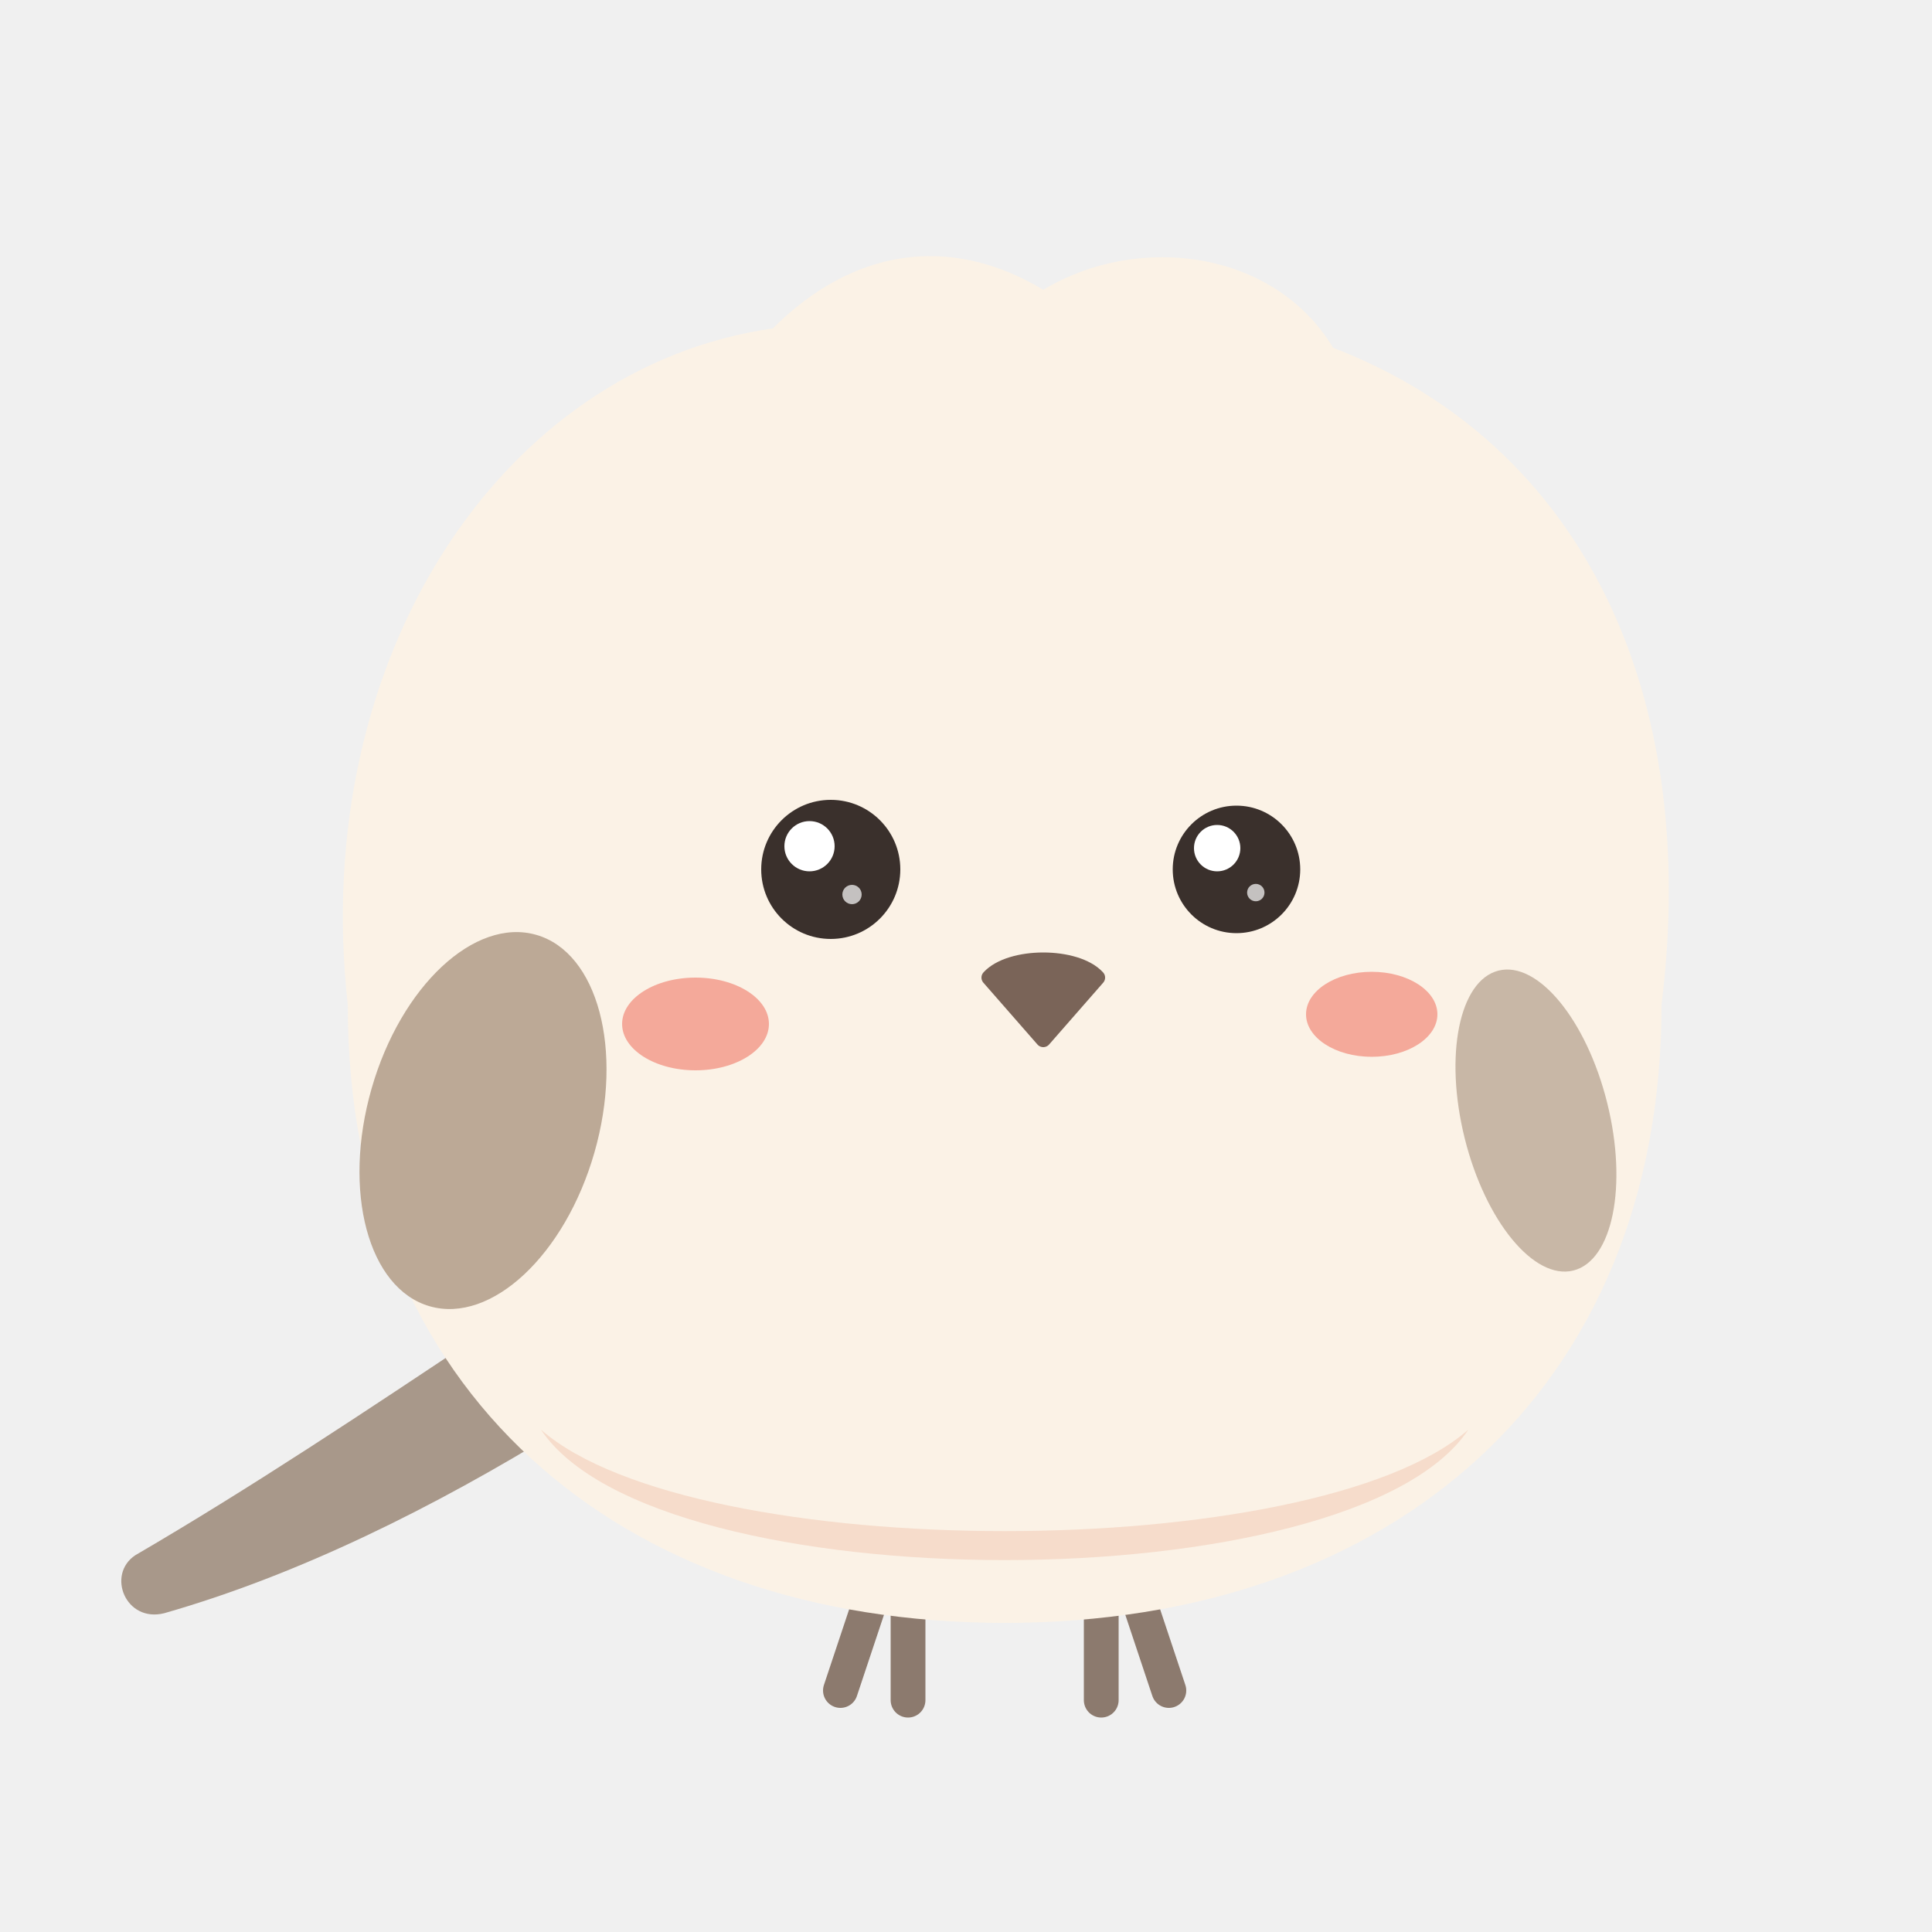
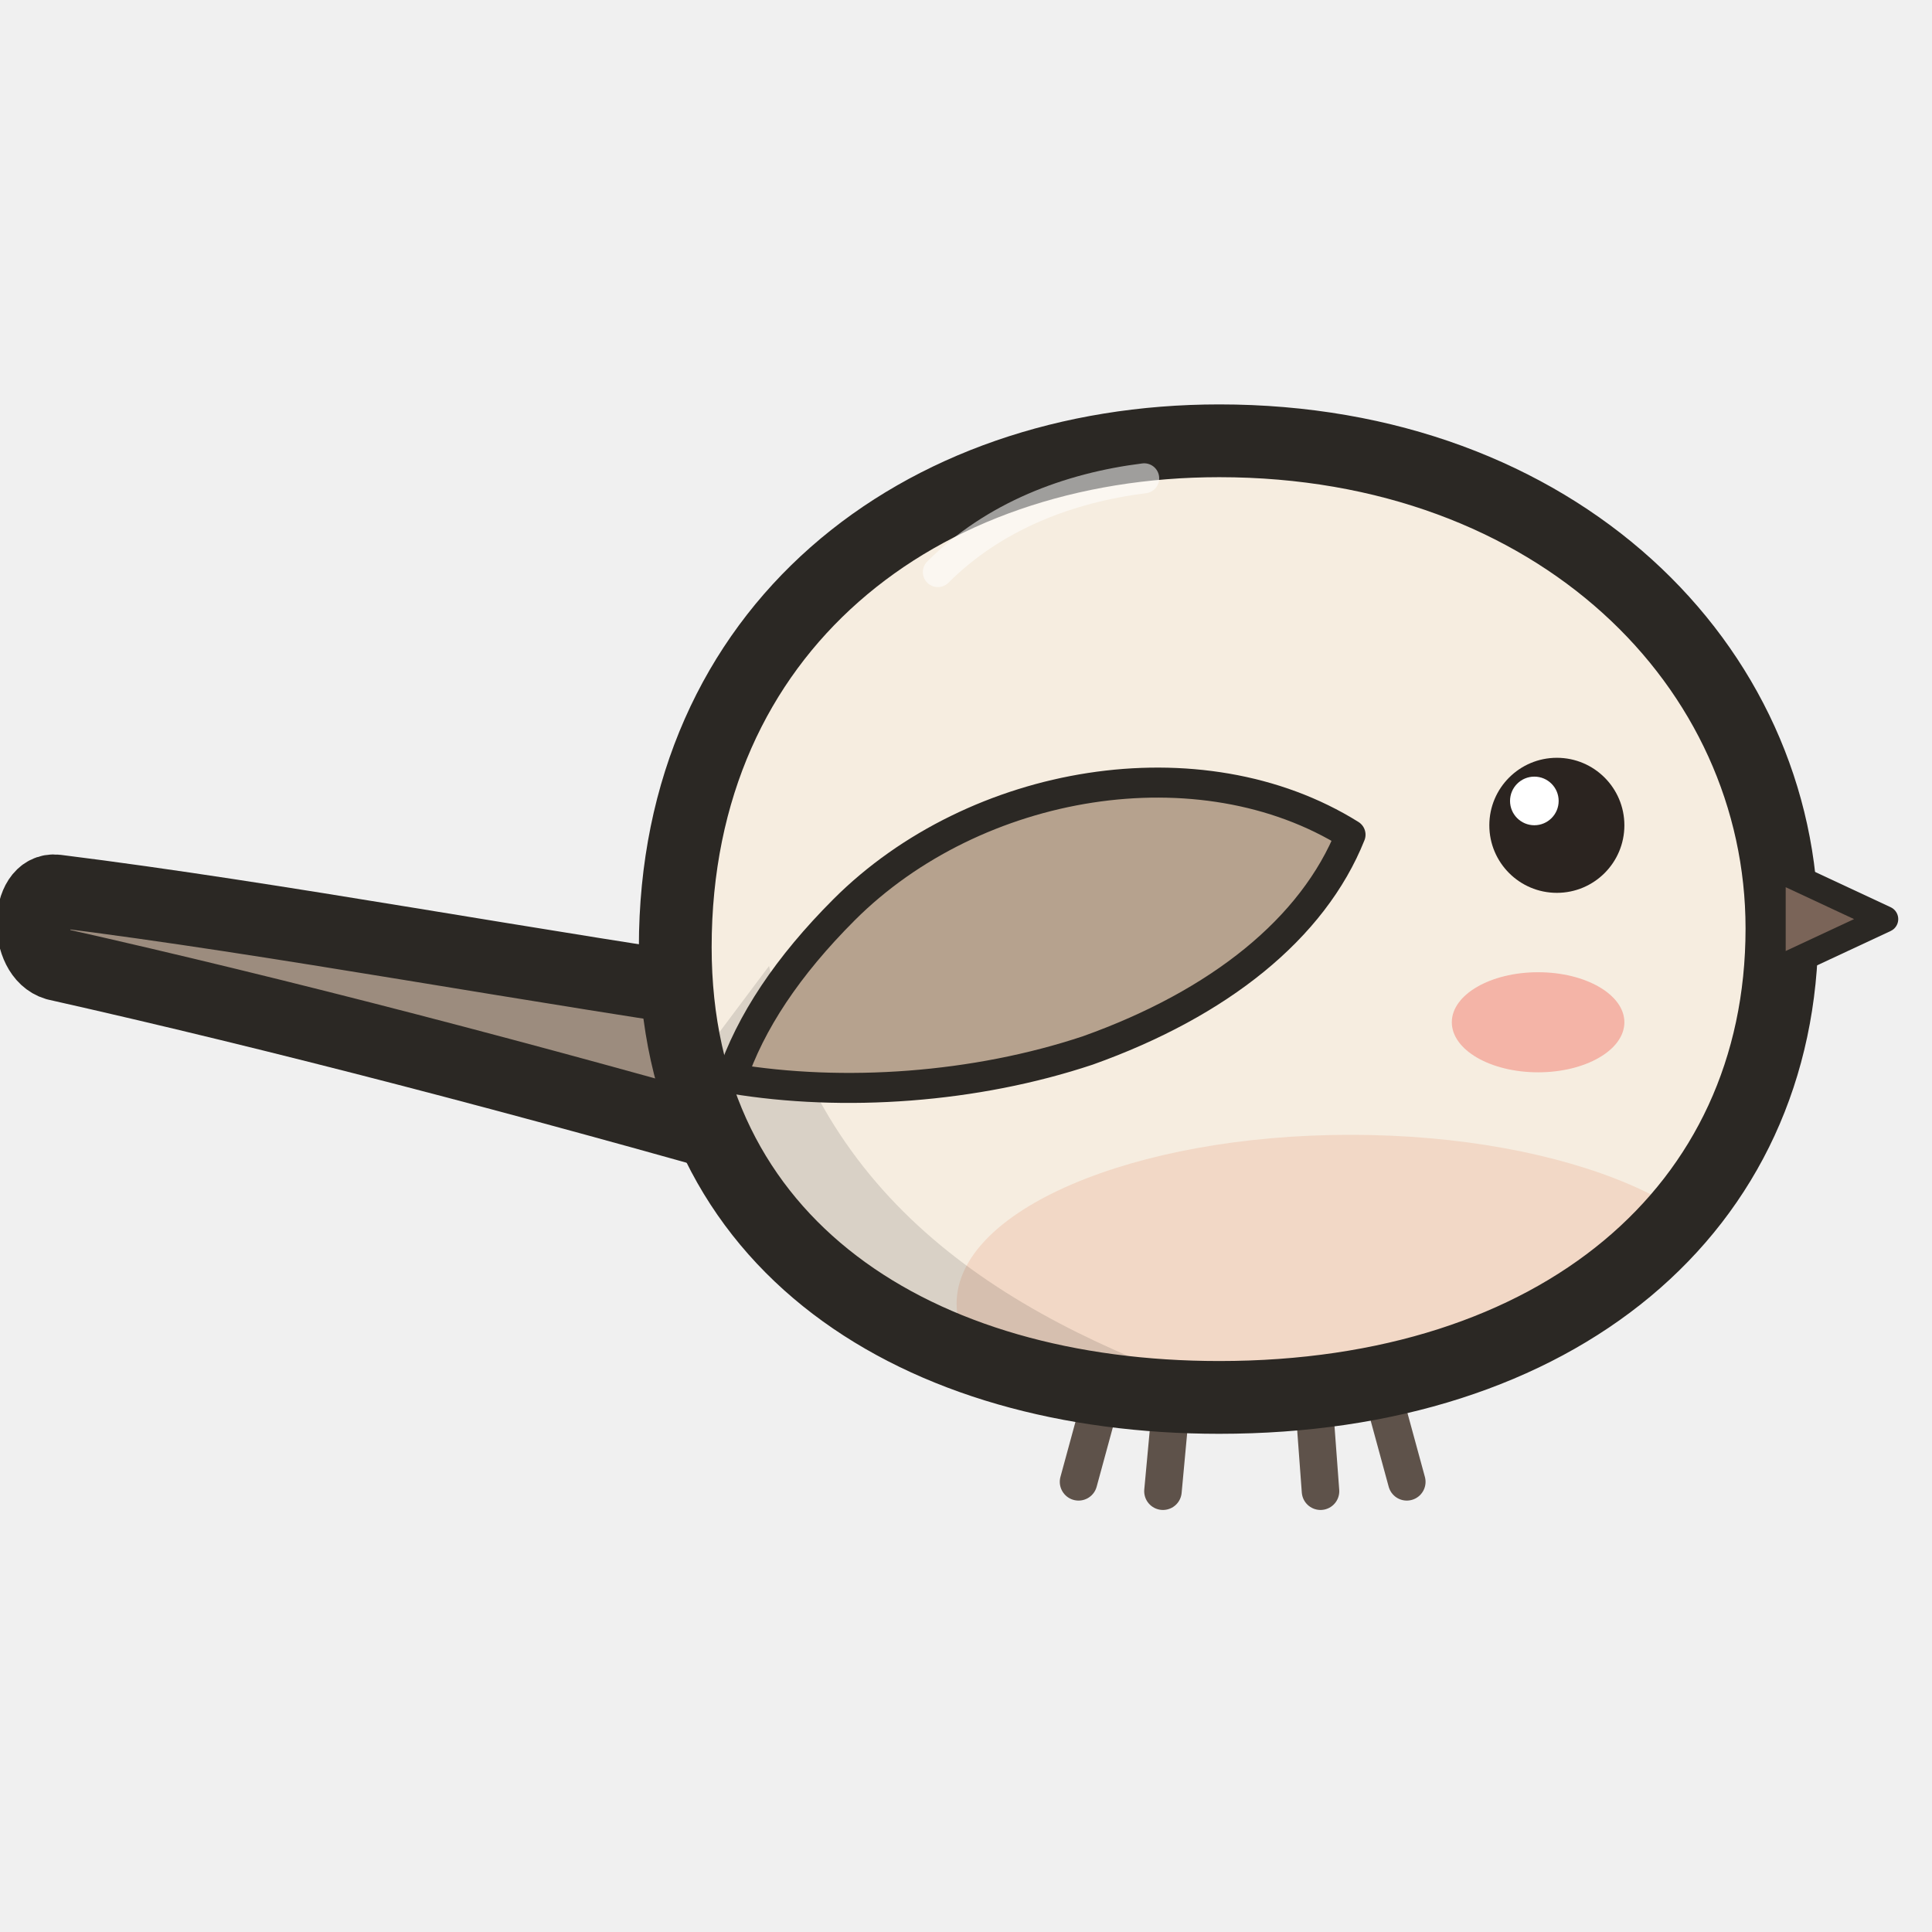
- <svg xmlns="http://www.w3.org/2000/svg" viewBox="8 18 100 100">
-   <defs>
+ <svg xmlns="http://www.w3.org/2000/svg" viewBox="2 21.5 103 103">
+   <g class="bird-body" stroke="#2B2824" stroke-width="3.88" stroke-linejoin="round" stroke-linecap="round">
    <clipPath id="yb0c">
-       <path d="M26 70 C24 52 34 37 48 35 C52 31 57 30 62 33 C67 30 74 31 77 36 C90 41 96 54 94 70 C94 90 80 102 60 102 C40 102 26 90 26 70Z" />
+       <path d="M38 72 C38 55 51 45 67 45 C85 45 97 57 97 71 C97 86 85 96 67 96 C51 96 38 88 38 72Z" />
    </clipPath>
-     <linearGradient id="yb0h">
-       <stop stop-opacity="0" />
-     </linearGradient>
-   </defs>
-   <g class="bird-body">
-     <path d="M33 87 C27 91 21 95 15 98.5 C13.5 99.5 14.5 102 16.5 101.5 C23.5 99.5 30.5 96 37 92Z" fill="#A8988A" />
-     <path class="bird-feet" d="M53 101 L51.5 105.5 M55 101.5 L55 106 M65 101.5 L65 106 M67 101 L68.5 105.5" fill="none" stroke="#8C7A6E" stroke-width="1.8" stroke-linecap="round" />
-     <path d="M26 70 C24 52 34 37 48 35 C52 31 57 30 62 33 C67 30 74 31 77 36 C90 41 96 54 94 70 C94 90 80 102 60 102 C40 102 26 90 26 70Z" fill="#FBF2E6" />
-     <g clip-path="url(#yb0c)">
-       <path d="M36 92 C44 99 76 99 84 92 C78 101 42 101 36 92Z" fill="#F6DCCB" />
+     <path d="M44 75 C30 73 17 70.5 5 69 C3.4 68.8 3.3 72.4 5 72.9 C17 75.6 30 79 44 83Z" fill="#9C8C7E" />
+     <path d="M61 95 L59.5 100.5 M64.5 95.6 L64 101 M72 95.6 L72.4 101 M75.5 95 L77 100.5" fill="none" stroke="#5E524A" stroke-width="2" />
+     <path d="M38 72 C38 55 51 45 67 45 C85 45 97 57 97 71 C97 86 85 96 67 96 C51 96 38 88 38 72Z" fill="#F6EDE0" stroke="none" />
+     <g clip-path="url(#yb0c)" stroke="none">
+       <ellipse cx="74" cy="91" rx="21" ry="9" fill="#F2D8C6" />
+       <path d="M40 77 C44 90 56 96 68 96 C56 92 46 86 43 73Z" fill="#000" fill-opacity=".12" />
    </g>
-     <ellipse cx="33" cy="76" rx="6" ry="10" transform="rotate(16 33 76)" fill="#BCA996" />
-     <g class="bird-wing">
-       <ellipse cx="87.5" cy="76" rx="3.8" ry="8" transform="rotate(-14 87.5 76)" fill="#BCA996" fill-opacity=".8" />
+     <path d="M38 72 C38 55 51 45 67 45 C85 45 97 57 97 71 C97 86 85 96 67 96 C51 96 38 88 38 72Z" fill="none" />
+     <path d="M74 66 C66 61 54 63 47 70 C44 73 42 76 41 79 C47 80 54 79.5 60 77.5 C67 75 72 71 74 66Z" fill="#B6A28E" stroke-width="1.6" />
+     <path d="M52 52 C55 49 59 47.5 63 47" fill="none" stroke="#fff" stroke-opacity=".55" stroke-width="1.6" />
+     <ellipse cx="84" cy="76" rx="4.6" ry="2.668" fill="#F2A294" fill-opacity="0.75" stroke="none" />
+     <g class="bird-eyes" stroke="none">
+       <circle cx="85" cy="65.5" r="3.6" fill="#2B2420" />
+       <circle cx="83.8" cy="64.2" r="1.296" fill="#fff" />
    </g>
-     <g class="bird-eyes">
-       <circle cx="51" cy="63" r="3.6" fill="#3A302C" />
-       <circle cx="72" cy="63" r="3.3" fill="#3A302C" />
-       <circle cx="49.9" cy="61.8" r="1.3" fill="#fff" />
-       <circle cx="71" cy="61.9" r="1.2" fill="#fff" />
-       <circle cx="52.1" cy="64.3" r=".5" fill="#fff" fill-opacity=".7" />
-       <circle cx="73" cy="64.2" r=".45" fill="#fff" fill-opacity=".7" />
-     </g>
-     <path d="M59.2 68.6 C60.3 67.4 63.7 67.4 64.8 68.6 L62 71.8Z" fill="#7A6458" stroke="#7A6458" stroke-width=".8" stroke-linejoin="round" />
-     <ellipse cx="44" cy="71" rx="3.8" ry="2.4" fill="#F4A99A" />
-     <ellipse cx="79" cy="70.5" rx="3.4" ry="2.2" fill="#F4A99A" />
+     <path d="M96.5 67.7 L102.5 70.5 L96.5 73.3Z" fill="#7A6458" stroke-width="1.4" />
  </g>
</svg>
